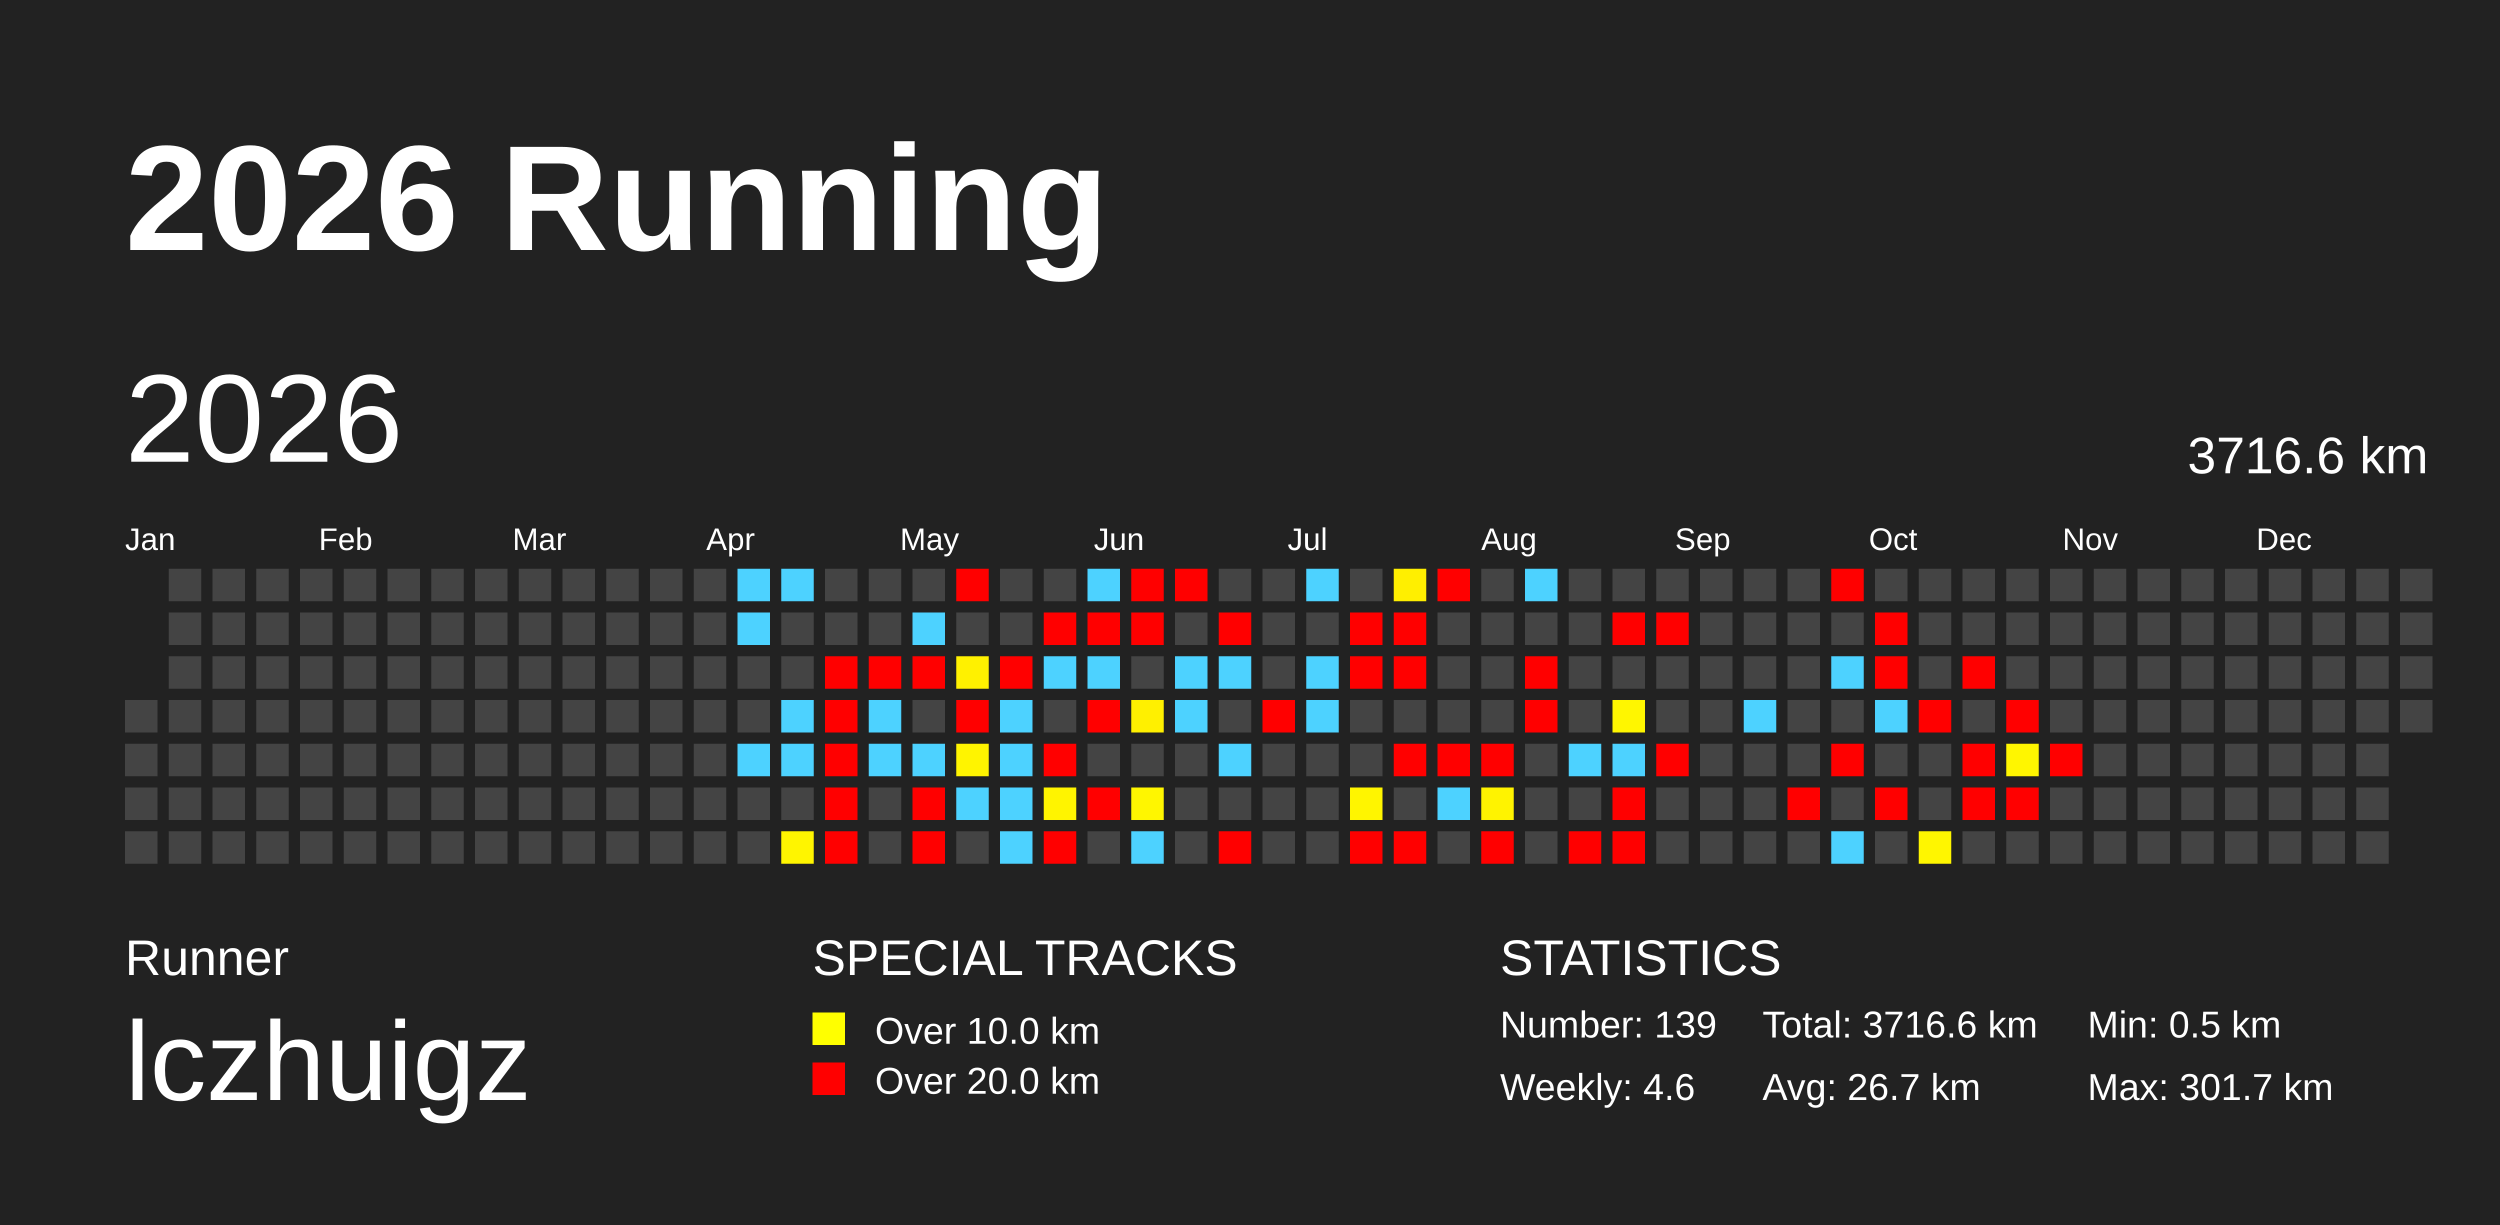
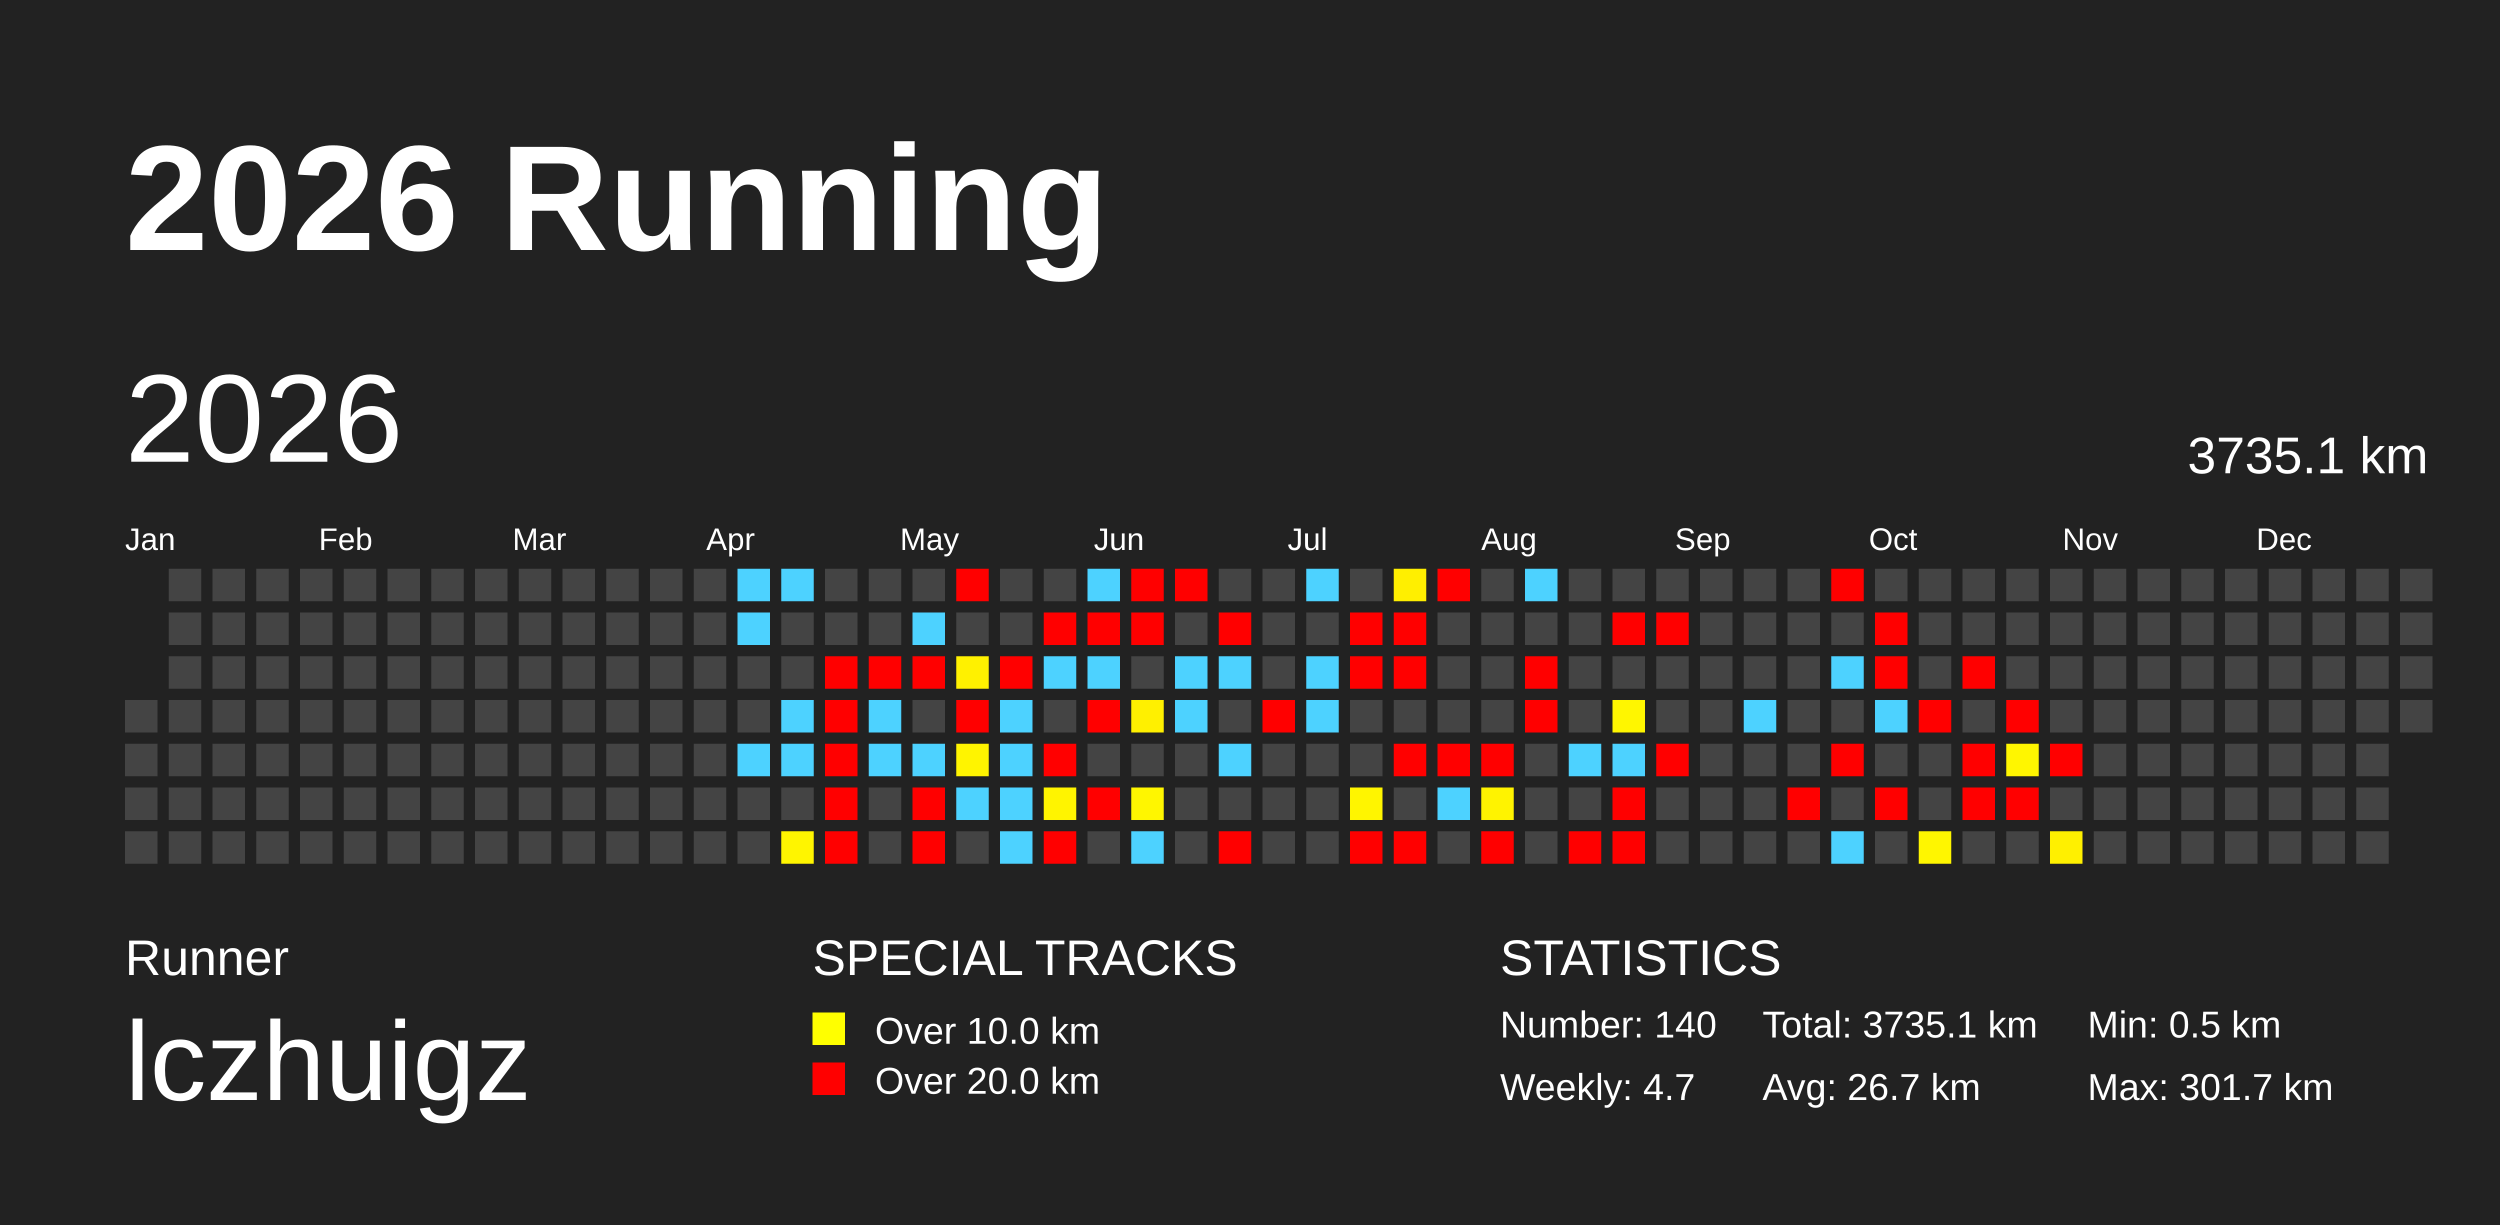
<svg xmlns="http://www.w3.org/2000/svg" baseProfile="full" height="98mm" version="1.1" viewBox="0,0,200,98" width="200mm">
  <defs>
    <pattern height="2" id="indoor-stripe" patternUnits="userSpaceOnUse" width="2">
      <line stroke="white" stroke-opacity="0.45" stroke-width="0.5" x1="0" x2="2" y1="2" y2="0" />
    </pattern>
  </defs>
  <rect fill="#222222" height="98" width="200" x="0" y="0" />
  <text fill="#FFFFFF" style="font-size:12px; font-family:Arial; font-weight:bold;" x="10" y="20">2026 Running</text>
  <text fill="#FFFFFF" style="font-size:4px; font-family:Arial" x="10" y="78">Runner</text>
  <text fill="#FFFFFF" style="font-size:9px; font-family:Arial" x="10" y="88">lczhuigz</text>
  <text fill="#FFFFFF" style="font-size:4px; font-family:Arial" x="65" y="78">SPECIAL TRACKS</text>
  <rect fill="yellow" height="2.6" width="2.6" x="65" y="81" />
  <text fill="#FFFFFF" style="font-size:3px; font-family:Arial" x="70" y="83.5">Over 10.0 km</text>
  <rect fill="red" height="2.6" width="2.6" x="65" y="85" />
  <text fill="#FFFFFF" style="font-size:3px; font-family:Arial" x="70" y="87.5">Over 20.0 km</text>
  <text fill="#FFFFFF" style="font-size:4px; font-family:Arial" x="120" y="78">STATISTICS</text>
-   <text fill="#FFFFFF" style="font-size:3px; font-family:Arial" x="120" y="83">Number: 139</text>
-   <text fill="#FFFFFF" style="font-size:3px; font-family:Arial" x="120" y="88">Weekly: 4.6</text>
-   <text fill="#FFFFFF" style="font-size:3px; font-family:Arial" x="141" y="83">Total: 3716.6 km</text>
+   <text fill="#FFFFFF" style="font-size:3px; font-family:Arial" x="120" y="83">Number: 140</text>
+   <text fill="#FFFFFF" style="font-size:3px; font-family:Arial" x="120" y="88">Weekly: 4.7</text>
+   <text fill="#FFFFFF" style="font-size:3px; font-family:Arial" x="141" y="83">Total: 3735.1 km</text>
  <text fill="#FFFFFF" style="font-size:3px; font-family:Arial" x="141" y="88">Avg: 26.7 km</text>
  <text fill="#FFFFFF" style="font-size:3px; font-family:Arial" x="167" y="83">Min: 0.5 km</text>
  <text fill="#FFFFFF" style="font-size:3px; font-family:Arial" x="167" y="88">Max: 301.7 km</text>
  <text dominant-baseline="hanging" fill="#FFFFFF" style="font-size:10.0px; font-family:Arial;" x="10" y="30">2026</text>
-   <text dominant-baseline="hanging" fill="#FFFFFF" style="font-size:4.125px; font-family:Arial;" x="175" y="35">3716.6 km</text>
+   <text dominant-baseline="hanging" fill="#FFFFFF" style="font-size:4.125px; font-family:Arial;" x="175" y="35">3735.1 km</text>
  <text fill="#FFFFFF" style="font-size:2.5px; font-family:Arial" x="10.0" y="44">Jan</text>
  <text fill="#FFFFFF" style="font-size:2.5px; font-family:Arial" x="25.5" y="44">Feb</text>
  <text fill="#FFFFFF" style="font-size:2.5px; font-family:Arial" x="41.0" y="44">Mar</text>
  <text fill="#FFFFFF" style="font-size:2.5px; font-family:Arial" x="56.5" y="44">Apr</text>
  <text fill="#FFFFFF" style="font-size:2.5px; font-family:Arial" x="72.0" y="44">May</text>
  <text fill="#FFFFFF" style="font-size:2.5px; font-family:Arial" x="87.5" y="44">Jun</text>
  <text fill="#FFFFFF" style="font-size:2.5px; font-family:Arial" x="103.0" y="44">Jul</text>
  <text fill="#FFFFFF" style="font-size:2.5px; font-family:Arial" x="118.5" y="44">Aug</text>
  <text fill="#FFFFFF" style="font-size:2.5px; font-family:Arial" x="134.0" y="44">Sep</text>
  <text fill="#FFFFFF" style="font-size:2.5px; font-family:Arial" x="149.5" y="44">Oct</text>
  <text fill="#FFFFFF" style="font-size:2.5px; font-family:Arial" x="165.0" y="44">Nov</text>
  <text fill="#FFFFFF" style="font-size:2.5px; font-family:Arial" x="180.5" y="44">Dec</text>
  <rect fill="#444444" height="2.6" width="2.6" x="10.0" y="56.0" />
  <rect fill="#444444" height="2.6" width="2.6" x="10.0" y="59.5" />
  <rect fill="#444444" height="2.6" width="2.6" x="10.0" y="63.0" />
  <rect fill="#444444" height="2.6" width="2.6" x="10.0" y="66.5" />
  <rect fill="#444444" height="2.6" width="2.6" x="13.5" y="45.5" />
  <rect fill="#444444" height="2.6" width="2.6" x="13.5" y="49.0" />
  <rect fill="#444444" height="2.6" width="2.6" x="13.5" y="52.5" />
  <rect fill="#444444" height="2.6" width="2.6" x="13.5" y="56.0" />
  <rect fill="#444444" height="2.6" width="2.6" x="13.5" y="59.5" />
  <rect fill="#444444" height="2.6" width="2.6" x="13.5" y="63.0" />
  <rect fill="#444444" height="2.6" width="2.6" x="13.5" y="66.5" />
  <rect fill="#444444" height="2.6" width="2.6" x="17.0" y="45.5" />
  <rect fill="#444444" height="2.6" width="2.6" x="17.0" y="49.0" />
  <rect fill="#444444" height="2.6" width="2.6" x="17.0" y="52.5" />
  <rect fill="#444444" height="2.6" width="2.6" x="17.0" y="56.0" />
  <rect fill="#444444" height="2.6" width="2.6" x="17.0" y="59.5" />
  <rect fill="#444444" height="2.6" width="2.6" x="17.0" y="63.0" />
  <rect fill="#444444" height="2.6" width="2.6" x="17.0" y="66.5" />
  <rect fill="#444444" height="2.6" width="2.6" x="20.5" y="45.5" />
  <rect fill="#444444" height="2.6" width="2.6" x="20.5" y="49.0" />
  <rect fill="#444444" height="2.6" width="2.6" x="20.5" y="52.5" />
  <rect fill="#444444" height="2.6" width="2.6" x="20.5" y="56.0" />
  <rect fill="#444444" height="2.6" width="2.6" x="20.5" y="59.5" />
  <rect fill="#444444" height="2.6" width="2.6" x="20.5" y="63.0" />
  <rect fill="#444444" height="2.6" width="2.6" x="20.5" y="66.5" />
  <rect fill="#444444" height="2.6" width="2.6" x="24.0" y="45.5" />
  <rect fill="#444444" height="2.6" width="2.6" x="24.0" y="49.0" />
  <rect fill="#444444" height="2.6" width="2.6" x="24.0" y="52.5" />
  <rect fill="#444444" height="2.6" width="2.6" x="24.0" y="56.0" />
  <rect fill="#444444" height="2.6" width="2.6" x="24.0" y="59.5" />
  <rect fill="#444444" height="2.6" width="2.6" x="24.0" y="63.0" />
  <rect fill="#444444" height="2.6" width="2.6" x="24.0" y="66.5" />
  <rect fill="#444444" height="2.6" width="2.6" x="27.5" y="45.5" />
  <rect fill="#444444" height="2.6" width="2.6" x="27.5" y="49.0" />
  <rect fill="#444444" height="2.6" width="2.6" x="27.5" y="52.5" />
  <rect fill="#444444" height="2.6" width="2.6" x="27.5" y="56.0" />
  <rect fill="#444444" height="2.6" width="2.6" x="27.5" y="59.5" />
  <rect fill="#444444" height="2.6" width="2.6" x="27.5" y="63.0" />
  <rect fill="#444444" height="2.6" width="2.6" x="27.5" y="66.5" />
  <rect fill="#444444" height="2.6" width="2.6" x="31.0" y="45.5" />
  <rect fill="#444444" height="2.6" width="2.6" x="31.0" y="49.0" />
  <rect fill="#444444" height="2.6" width="2.6" x="31.0" y="52.5" />
  <rect fill="#444444" height="2.6" width="2.6" x="31.0" y="56.0" />
  <rect fill="#444444" height="2.6" width="2.6" x="31.0" y="59.5" />
  <rect fill="#444444" height="2.6" width="2.6" x="31.0" y="63.0" />
  <rect fill="#444444" height="2.6" width="2.6" x="31.0" y="66.5" />
  <rect fill="#444444" height="2.6" width="2.6" x="34.5" y="45.5" />
  <rect fill="#444444" height="2.6" width="2.6" x="34.5" y="49.0" />
  <rect fill="#444444" height="2.6" width="2.6" x="34.5" y="52.5" />
  <rect fill="#444444" height="2.6" width="2.6" x="34.5" y="56.0" />
  <rect fill="#444444" height="2.6" width="2.6" x="34.5" y="59.5" />
  <rect fill="#444444" height="2.6" width="2.6" x="34.5" y="63.0" />
  <rect fill="#444444" height="2.6" width="2.6" x="34.5" y="66.5" />
  <rect fill="#444444" height="2.6" width="2.6" x="38.0" y="45.5" />
  <rect fill="#444444" height="2.6" width="2.6" x="38.0" y="49.0" />
  <rect fill="#444444" height="2.6" width="2.6" x="38.0" y="52.5" />
  <rect fill="#444444" height="2.6" width="2.6" x="38.0" y="56.0" />
  <rect fill="#444444" height="2.6" width="2.6" x="38.0" y="59.5" />
  <rect fill="#444444" height="2.6" width="2.6" x="38.0" y="63.0" />
  <rect fill="#444444" height="2.6" width="2.6" x="38.0" y="66.5" />
  <rect fill="#444444" height="2.6" width="2.6" x="41.5" y="45.5" />
  <rect fill="#444444" height="2.6" width="2.6" x="41.5" y="49.0" />
  <rect fill="#444444" height="2.6" width="2.6" x="41.5" y="52.5" />
  <rect fill="#444444" height="2.6" width="2.6" x="41.5" y="56.0" />
  <rect fill="#444444" height="2.6" width="2.6" x="41.5" y="59.5" />
  <rect fill="#444444" height="2.6" width="2.6" x="41.5" y="63.0" />
  <rect fill="#444444" height="2.6" width="2.6" x="41.5" y="66.5" />
  <rect fill="#444444" height="2.6" width="2.6" x="45.0" y="45.5" />
  <rect fill="#444444" height="2.6" width="2.6" x="45.0" y="49.0" />
  <rect fill="#444444" height="2.6" width="2.6" x="45.0" y="52.5" />
  <rect fill="#444444" height="2.6" width="2.6" x="45.0" y="56.0" />
  <rect fill="#444444" height="2.6" width="2.6" x="45.0" y="59.5" />
  <rect fill="#444444" height="2.6" width="2.6" x="45.0" y="63.0" />
  <rect fill="#444444" height="2.6" width="2.6" x="45.0" y="66.5" />
  <rect fill="#444444" height="2.6" width="2.6" x="48.5" y="45.5" />
  <rect fill="#444444" height="2.6" width="2.6" x="48.5" y="49.0" />
  <rect fill="#444444" height="2.6" width="2.6" x="48.5" y="52.5" />
  <rect fill="#444444" height="2.6" width="2.6" x="48.5" y="56.0" />
  <rect fill="#444444" height="2.6" width="2.6" x="48.5" y="59.5" />
  <rect fill="#444444" height="2.6" width="2.6" x="48.5" y="63.0" />
  <rect fill="#444444" height="2.6" width="2.6" x="48.5" y="66.5" />
  <rect fill="#444444" height="2.6" width="2.6" x="52.0" y="45.5" />
  <rect fill="#444444" height="2.6" width="2.6" x="52.0" y="49.0" />
  <rect fill="#444444" height="2.6" width="2.6" x="52.0" y="52.5" />
  <rect fill="#444444" height="2.6" width="2.6" x="52.0" y="56.0" />
  <rect fill="#444444" height="2.6" width="2.6" x="52.0" y="59.5" />
  <rect fill="#444444" height="2.6" width="2.6" x="52.0" y="63.0" />
  <rect fill="#444444" height="2.6" width="2.6" x="52.0" y="66.5" />
  <rect fill="#444444" height="2.6" width="2.6" x="55.5" y="45.5" />
  <rect fill="#444444" height="2.6" width="2.6" x="55.5" y="49.0" />
  <rect fill="#444444" height="2.6" width="2.6" x="55.5" y="52.5" />
  <rect fill="#444444" height="2.6" width="2.6" x="55.5" y="56.0" />
  <rect fill="#444444" height="2.6" width="2.6" x="55.5" y="59.5" />
  <rect fill="#444444" height="2.6" width="2.6" x="55.5" y="63.0" />
  <rect fill="#444444" height="2.6" width="2.6" x="55.5" y="66.5" />
  <rect fill="#4dd2ff" height="2.6" width="2.6" x="59.0" y="45.5" />
  <rect fill="#4dd2ff" height="2.6" width="2.6" x="59.0" y="49.0" />
  <rect fill="#444444" height="2.6" width="2.6" x="59.0" y="52.5" />
  <rect fill="#444444" height="2.6" width="2.6" x="59.0" y="56.0" />
  <rect fill="#4dd2ff" height="2.6" width="2.6" x="59.0" y="59.5" />
  <rect fill="#444444" height="2.6" width="2.6" x="59.0" y="63.0" />
  <rect fill="#444444" height="2.6" width="2.6" x="59.0" y="66.5" />
  <rect fill="#4dd2ff" height="2.6" width="2.6" x="62.5" y="45.5" />
  <rect fill="#444444" height="2.6" width="2.6" x="62.5" y="49.0" />
  <rect fill="#444444" height="2.6" width="2.6" x="62.5" y="52.5" />
  <rect fill="#4dd2ff" height="2.6" width="2.6" x="62.5" y="56.0" />
  <rect fill="#4dd2ff" height="2.6" width="2.6" x="62.5" y="59.5" />
  <rect fill="#444444" height="2.6" width="2.6" x="62.5" y="63.0" />
  <rect fill="#fff500" height="2.6" width="2.6" x="62.5" y="66.5" />
  <rect fill="#444444" height="2.6" width="2.6" x="66.0" y="45.5" />
  <rect fill="#444444" height="2.6" width="2.6" x="66.0" y="49.0" />
  <rect fill="red" height="2.6" width="2.6" x="66.0" y="52.5" />
  <rect fill="red" height="2.6" width="2.6" x="66.0" y="56.0" />
  <rect fill="red" height="2.6" width="2.6" x="66.0" y="59.5" />
  <rect fill="red" height="2.6" width="2.6" x="66.0" y="63.0" />
  <rect fill="red" height="2.6" width="2.6" x="66.0" y="66.5" />
  <rect fill="#444444" height="2.6" width="2.6" x="69.5" y="45.5" />
  <rect fill="#444444" height="2.6" width="2.6" x="69.5" y="49.0" />
  <rect fill="red" height="2.6" width="2.6" x="69.5" y="52.5" />
  <rect fill="#4dd2ff" height="2.6" width="2.6" x="69.5" y="56.0" />
  <rect fill="#4dd2ff" height="2.6" width="2.6" x="69.5" y="59.5" />
  <rect fill="#444444" height="2.6" width="2.6" x="69.5" y="63.0" />
  <rect fill="#444444" height="2.6" width="2.6" x="69.5" y="66.5" />
  <rect fill="#444444" height="2.6" width="2.6" x="73.0" y="45.5" />
  <rect fill="#4dd2ff" height="2.6" width="2.6" x="73.0" y="49.0" />
  <rect fill="red" height="2.6" width="2.6" x="73.0" y="52.5" />
  <rect fill="#444444" height="2.6" width="2.6" x="73.0" y="56.0" />
  <rect fill="#4dd2ff" height="2.6" width="2.6" x="73.0" y="59.5" />
  <rect fill="red" height="2.6" width="2.6" x="73.0" y="63.0" />
  <rect fill="red" height="2.6" width="2.6" x="73.0" y="66.5" />
  <rect fill="red" height="2.6" width="2.6" x="76.5" y="45.5" />
  <rect fill="#444444" height="2.6" width="2.6" x="76.5" y="49.0" />
  <rect fill="#fff100" height="2.6" width="2.6" x="76.5" y="52.5" />
  <rect fill="red" height="2.6" width="2.6" x="76.5" y="56.0" />
  <rect fill="#fff400" height="2.6" width="2.6" x="76.5" y="59.5" />
  <rect fill="#4dd2ff" height="2.6" width="2.6" x="76.5" y="63.0" />
  <rect fill="#444444" height="2.6" width="2.6" x="76.5" y="66.5" />
  <rect fill="#444444" height="2.6" width="2.6" x="80.0" y="45.5" />
  <rect fill="#444444" height="2.6" width="2.6" x="80.0" y="49.0" />
  <rect fill="red" height="2.6" width="2.6" x="80.0" y="52.5" />
  <rect fill="#4dd2ff" height="2.6" width="2.6" x="80.0" y="56.0" />
  <rect fill="#4dd2ff" height="2.6" width="2.6" x="80.0" y="59.5" />
  <rect fill="#4dd2ff" height="2.6" width="2.6" x="80.0" y="63.0" />
  <rect fill="#4dd2ff" height="2.6" width="2.6" x="80.0" y="66.5" />
  <rect fill="#444444" height="2.6" width="2.6" x="83.5" y="45.5" />
  <rect fill="red" height="2.6" width="2.6" x="83.5" y="49.0" />
  <rect fill="#4dd2ff" height="2.6" width="2.6" x="83.5" y="52.5" />
  <rect fill="#444444" height="2.6" width="2.6" x="83.5" y="56.0" />
  <rect fill="red" height="2.6" width="2.6" x="83.5" y="59.5" />
  <rect fill="#fff400" height="2.6" width="2.6" x="83.5" y="63.0" />
  <rect fill="red" height="2.6" width="2.6" x="83.5" y="66.5" />
  <rect fill="#4dd2ff" height="2.6" width="2.6" x="87.0" y="45.5" />
  <rect fill="red" height="2.6" width="2.6" x="87.0" y="49.0" />
  <rect fill="#4dd2ff" height="2.6" width="2.6" x="87.0" y="52.5" />
  <rect fill="red" height="2.6" width="2.6" x="87.0" y="56.0" />
  <rect fill="#444444" height="2.6" width="2.6" x="87.0" y="59.5" />
  <rect fill="red" height="2.6" width="2.6" x="87.0" y="63.0" />
  <rect fill="#444444" height="2.6" width="2.6" x="87.0" y="66.5" />
  <rect fill="red" height="2.6" width="2.6" x="90.5" y="45.5" />
  <rect fill="red" height="2.6" width="2.6" x="90.5" y="49.0" />
  <rect fill="#444444" height="2.6" width="2.6" x="90.5" y="52.5" />
  <rect fill="#fff000" height="2.6" width="2.6" x="90.5" y="56.0" />
  <rect fill="#444444" height="2.6" width="2.6" x="90.5" y="59.5" />
  <rect fill="#fff600" height="2.6" width="2.6" x="90.5" y="63.0" />
  <rect fill="#4dd2ff" height="2.6" width="2.6" x="90.5" y="66.5" />
  <rect fill="red" height="2.6" width="2.6" x="94.0" y="45.5" />
  <rect fill="#444444" height="2.6" width="2.6" x="94.0" y="49.0" />
  <rect fill="#4dd2ff" height="2.6" width="2.6" x="94.0" y="52.5" />
  <rect fill="#4dd2ff" height="2.6" width="2.6" x="94.0" y="56.0" />
  <rect fill="#444444" height="2.6" width="2.6" x="94.0" y="59.5" />
  <rect fill="#444444" height="2.6" width="2.6" x="94.0" y="63.0" />
  <rect fill="#444444" height="2.6" width="2.6" x="94.0" y="66.5" />
  <rect fill="#444444" height="2.6" width="2.6" x="97.5" y="45.5" />
  <rect fill="red" height="2.6" width="2.6" x="97.5" y="49.0" />
  <rect fill="#4dd2ff" height="2.6" width="2.6" x="97.5" y="52.5" />
  <rect fill="#444444" height="2.6" width="2.6" x="97.5" y="56.0" />
  <rect fill="#4dd2ff" height="2.6" width="2.6" x="97.5" y="59.5" />
  <rect fill="#444444" height="2.6" width="2.6" x="97.5" y="63.0" />
  <rect fill="red" height="2.6" width="2.6" x="97.5" y="66.5" />
  <rect fill="#444444" height="2.6" width="2.6" x="101.0" y="45.5" />
  <rect fill="#444444" height="2.6" width="2.6" x="101.0" y="49.0" />
  <rect fill="#444444" height="2.6" width="2.6" x="101.0" y="52.5" />
  <rect fill="red" height="2.6" width="2.6" x="101.0" y="56.0" />
  <rect fill="#444444" height="2.6" width="2.6" x="101.0" y="59.5" />
  <rect fill="#444444" height="2.6" width="2.6" x="101.0" y="63.0" />
  <rect fill="#444444" height="2.6" width="2.6" x="101.0" y="66.5" />
  <rect fill="#4dd2ff" height="2.6" width="2.6" x="104.5" y="45.5" />
  <rect fill="#444444" height="2.6" width="2.6" x="104.5" y="49.0" />
  <rect fill="#4dd2ff" height="2.6" width="2.6" x="104.5" y="52.5" />
  <rect fill="#4dd2ff" height="2.6" width="2.6" x="104.5" y="56.0" />
  <rect fill="#444444" height="2.6" width="2.6" x="104.5" y="59.5" />
  <rect fill="#444444" height="2.6" width="2.6" x="104.5" y="63.0" />
  <rect fill="#444444" height="2.6" width="2.6" x="104.5" y="66.5" />
  <rect fill="#444444" height="2.6" width="2.6" x="108.0" y="45.5" />
  <rect fill="red" height="2.6" width="2.6" x="108.0" y="49.0" />
  <rect fill="red" height="2.6" width="2.6" x="108.0" y="52.5" />
  <rect fill="#444444" height="2.6" width="2.6" x="108.0" y="56.0" />
  <rect fill="#444444" height="2.6" width="2.6" x="108.0" y="59.5" />
  <rect fill="#fff500" height="2.6" width="2.6" x="108.0" y="63.0" />
  <rect fill="red" height="2.6" width="2.6" x="108.0" y="66.5" />
  <rect fill="#ffef00" height="2.6" width="2.6" x="111.5" y="45.5" />
  <rect fill="red" height="2.6" width="2.6" x="111.5" y="49.0" />
  <rect fill="red" height="2.6" width="2.6" x="111.5" y="52.5" />
  <rect fill="#444444" height="2.6" width="2.6" x="111.5" y="56.0" />
  <rect fill="red" height="2.6" width="2.6" x="111.5" y="59.5" />
  <rect fill="#444444" height="2.6" width="2.6" x="111.5" y="63.0" />
  <rect fill="red" height="2.6" width="2.6" x="111.5" y="66.5" />
  <rect fill="red" height="2.6" width="2.6" x="115.0" y="45.5" />
  <rect fill="#444444" height="2.6" width="2.6" x="115.0" y="49.0" />
  <rect fill="#444444" height="2.6" width="2.6" x="115.0" y="52.5" />
  <rect fill="#444444" height="2.6" width="2.6" x="115.0" y="56.0" />
  <rect fill="red" height="2.6" width="2.6" x="115.0" y="59.5" />
  <rect fill="#4dd2ff" height="2.6" width="2.6" x="115.0" y="63.0" />
  <rect fill="#444444" height="2.6" width="2.6" x="115.0" y="66.5" />
  <rect fill="#444444" height="2.6" width="2.6" x="118.5" y="45.5" />
  <rect fill="#444444" height="2.6" width="2.6" x="118.5" y="49.0" />
  <rect fill="#444444" height="2.6" width="2.6" x="118.5" y="52.5" />
  <rect fill="#444444" height="2.6" width="2.6" x="118.5" y="56.0" />
  <rect fill="red" height="2.6" width="2.6" x="118.5" y="59.5" />
  <rect fill="#fff300" height="2.6" width="2.6" x="118.5" y="63.0" />
  <rect fill="red" height="2.6" width="2.6" x="118.5" y="66.5" />
  <rect fill="#4dd2ff" height="2.6" width="2.6" x="122.0" y="45.5" />
  <rect fill="#444444" height="2.6" width="2.6" x="122.0" y="49.0" />
  <rect fill="red" height="2.6" width="2.6" x="122.0" y="52.5" />
  <rect fill="red" height="2.6" width="2.6" x="122.0" y="56.0" />
  <rect fill="#444444" height="2.6" width="2.6" x="122.0" y="59.5" />
  <rect fill="#444444" height="2.6" width="2.6" x="122.0" y="63.0" />
  <rect fill="#444444" height="2.6" width="2.6" x="122.0" y="66.5" />
  <rect fill="#444444" height="2.6" width="2.6" x="125.5" y="45.5" />
  <rect fill="#444444" height="2.6" width="2.6" x="125.5" y="49.0" />
  <rect fill="#444444" height="2.6" width="2.6" x="125.5" y="52.5" />
  <rect fill="#444444" height="2.6" width="2.6" x="125.5" y="56.0" />
  <rect fill="#4dd2ff" height="2.6" width="2.6" x="125.5" y="59.5" />
  <rect fill="#444444" height="2.6" width="2.6" x="125.5" y="63.0" />
  <rect fill="red" height="2.6" width="2.6" x="125.5" y="66.5" />
  <rect fill="#444444" height="2.6" width="2.6" x="129.0" y="45.5" />
  <rect fill="red" height="2.6" width="2.6" x="129.0" y="49.0" />
  <rect fill="#444444" height="2.6" width="2.6" x="129.0" y="52.5" />
  <rect fill="#fff600" height="2.6" width="2.6" x="129.0" y="56.0" />
  <rect fill="#4dd2ff" height="2.6" width="2.6" x="129.0" y="59.5" />
  <rect fill="red" height="2.6" width="2.6" x="129.0" y="63.0" />
  <rect fill="red" height="2.6" width="2.6" x="129.0" y="66.5" />
  <rect fill="#444444" height="2.6" width="2.6" x="132.5" y="45.5" />
  <rect fill="red" height="2.6" width="2.6" x="132.5" y="49.0" />
  <rect fill="#444444" height="2.6" width="2.6" x="132.5" y="52.5" />
  <rect fill="#444444" height="2.6" width="2.6" x="132.5" y="56.0" />
  <rect fill="red" height="2.6" width="2.6" x="132.5" y="59.5" />
  <rect fill="#444444" height="2.6" width="2.6" x="132.5" y="63.0" />
  <rect fill="#444444" height="2.6" width="2.6" x="132.5" y="66.5" />
  <rect fill="#444444" height="2.6" width="2.6" x="136.0" y="45.5" />
  <rect fill="#444444" height="2.6" width="2.6" x="136.0" y="49.0" />
  <rect fill="#444444" height="2.6" width="2.6" x="136.0" y="52.5" />
  <rect fill="#444444" height="2.6" width="2.6" x="136.0" y="56.0" />
  <rect fill="#444444" height="2.6" width="2.6" x="136.0" y="59.5" />
  <rect fill="#444444" height="2.6" width="2.6" x="136.0" y="63.0" />
  <rect fill="#444444" height="2.6" width="2.6" x="136.0" y="66.5" />
  <rect fill="#444444" height="2.6" width="2.6" x="139.5" y="45.5" />
  <rect fill="#444444" height="2.6" width="2.6" x="139.5" y="49.0" />
  <rect fill="#444444" height="2.6" width="2.6" x="139.5" y="52.5" />
  <rect fill="#4dd2ff" height="2.6" width="2.6" x="139.5" y="56.0" />
  <rect fill="#444444" height="2.6" width="2.6" x="139.5" y="59.5" />
  <rect fill="#444444" height="2.6" width="2.6" x="139.5" y="63.0" />
  <rect fill="#444444" height="2.6" width="2.6" x="139.5" y="66.5" />
  <rect fill="#444444" height="2.6" width="2.6" x="143.0" y="45.5" />
  <rect fill="#444444" height="2.6" width="2.6" x="143.0" y="49.0" />
  <rect fill="#444444" height="2.6" width="2.6" x="143.0" y="52.5" />
  <rect fill="#444444" height="2.6" width="2.6" x="143.0" y="56.0" />
  <rect fill="#444444" height="2.6" width="2.6" x="143.0" y="59.5" />
  <rect fill="red" height="2.6" width="2.6" x="143.0" y="63.0" />
  <rect fill="#444444" height="2.6" width="2.6" x="143.0" y="66.5" />
  <rect fill="red" height="2.6" width="2.6" x="146.5" y="45.5" />
  <rect fill="#444444" height="2.6" width="2.6" x="146.5" y="49.0" />
  <rect fill="#4dd2ff" height="2.6" width="2.6" x="146.5" y="52.5" />
  <rect fill="#444444" height="2.6" width="2.6" x="146.5" y="56.0" />
  <rect fill="red" height="2.6" width="2.6" x="146.5" y="59.5" />
  <rect fill="#444444" height="2.6" width="2.6" x="146.5" y="63.0" />
  <rect fill="#4dd2ff" height="2.6" width="2.6" x="146.5" y="66.5" />
  <rect fill="#444444" height="2.6" width="2.6" x="150.0" y="45.5" />
  <rect fill="red" height="2.6" width="2.6" x="150.0" y="49.0" />
  <rect fill="red" height="2.6" width="2.6" x="150.0" y="52.5" />
  <rect fill="#4dd2ff" height="2.6" width="2.6" x="150.0" y="56.0" />
  <rect fill="#444444" height="2.6" width="2.6" x="150.0" y="59.5" />
  <rect fill="red" height="2.6" width="2.6" x="150.0" y="63.0" />
  <rect fill="#444444" height="2.6" width="2.6" x="150.0" y="66.5" />
  <rect fill="#444444" height="2.6" width="2.6" x="153.5" y="45.5" />
  <rect fill="#444444" height="2.6" width="2.6" x="153.5" y="49.0" />
  <rect fill="#444444" height="2.6" width="2.6" x="153.5" y="52.5" />
  <rect fill="red" height="2.6" width="2.6" x="153.5" y="56.0" />
  <rect fill="#444444" height="2.6" width="2.6" x="153.5" y="59.5" />
  <rect fill="#444444" height="2.6" width="2.6" x="153.5" y="63.0" />
  <rect fill="#fff600" height="2.6" width="2.6" x="153.5" y="66.5" />
  <rect fill="#444444" height="2.6" width="2.6" x="157.0" y="45.5" />
  <rect fill="#444444" height="2.6" width="2.6" x="157.0" y="49.0" />
  <rect fill="red" height="2.6" width="2.6" x="157.0" y="52.5" />
  <rect fill="#444444" height="2.6" width="2.6" x="157.0" y="56.0" />
  <rect fill="red" height="2.6" width="2.6" x="157.0" y="59.5" />
  <rect fill="red" height="2.6" width="2.6" x="157.0" y="63.0" />
  <rect fill="#444444" height="2.6" width="2.6" x="157.0" y="66.5" />
  <rect fill="#444444" height="2.6" width="2.6" x="160.5" y="45.5" />
  <rect fill="#444444" height="2.6" width="2.6" x="160.5" y="49.0" />
  <rect fill="#444444" height="2.6" width="2.6" x="160.5" y="52.5" />
  <rect fill="red" height="2.6" width="2.6" x="160.5" y="56.0" />
  <rect fill="#fff600" height="2.6" width="2.6" x="160.5" y="59.5" />
  <rect fill="red" height="2.6" width="2.6" x="160.5" y="63.0" />
  <rect fill="#444444" height="2.6" width="2.6" x="160.5" y="66.5" />
  <rect fill="#444444" height="2.6" width="2.6" x="164.0" y="45.5" />
  <rect fill="#444444" height="2.6" width="2.6" x="164.0" y="49.0" />
  <rect fill="#444444" height="2.6" width="2.6" x="164.0" y="52.5" />
  <rect fill="#444444" height="2.6" width="2.6" x="164.0" y="56.0" />
  <rect fill="red" height="2.6" width="2.6" x="164.0" y="59.5" />
  <rect fill="#444444" height="2.6" width="2.6" x="164.0" y="63.0" />
-   <rect fill="#444444" height="2.6" width="2.6" x="164.0" y="66.5" />
+   <rect fill="#fff000" height="2.6" width="2.6" x="164.0" y="66.5" />
  <rect fill="#444444" height="2.6" width="2.6" x="167.5" y="45.5" />
  <rect fill="#444444" height="2.6" width="2.6" x="167.5" y="49.0" />
  <rect fill="#444444" height="2.6" width="2.6" x="167.5" y="52.5" />
  <rect fill="#444444" height="2.6" width="2.6" x="167.5" y="56.0" />
  <rect fill="#444444" height="2.6" width="2.6" x="167.5" y="59.5" />
  <rect fill="#444444" height="2.6" width="2.6" x="167.5" y="63.0" />
  <rect fill="#444444" height="2.6" width="2.6" x="167.5" y="66.5" />
  <rect fill="#444444" height="2.6" width="2.6" x="171.0" y="45.5" />
  <rect fill="#444444" height="2.6" width="2.6" x="171.0" y="49.0" />
  <rect fill="#444444" height="2.6" width="2.6" x="171.0" y="52.5" />
  <rect fill="#444444" height="2.6" width="2.6" x="171.0" y="56.0" />
  <rect fill="#444444" height="2.6" width="2.6" x="171.0" y="59.5" />
  <rect fill="#444444" height="2.6" width="2.6" x="171.0" y="63.0" />
  <rect fill="#444444" height="2.6" width="2.6" x="171.0" y="66.5" />
  <rect fill="#444444" height="2.6" width="2.6" x="174.5" y="45.5" />
  <rect fill="#444444" height="2.6" width="2.6" x="174.5" y="49.0" />
  <rect fill="#444444" height="2.6" width="2.6" x="174.5" y="52.5" />
  <rect fill="#444444" height="2.6" width="2.6" x="174.5" y="56.0" />
  <rect fill="#444444" height="2.6" width="2.6" x="174.5" y="59.5" />
  <rect fill="#444444" height="2.6" width="2.6" x="174.5" y="63.0" />
  <rect fill="#444444" height="2.6" width="2.6" x="174.5" y="66.5" />
  <rect fill="#444444" height="2.6" width="2.6" x="178.0" y="45.5" />
  <rect fill="#444444" height="2.6" width="2.6" x="178.0" y="49.0" />
  <rect fill="#444444" height="2.6" width="2.6" x="178.0" y="52.5" />
  <rect fill="#444444" height="2.6" width="2.6" x="178.0" y="56.0" />
  <rect fill="#444444" height="2.6" width="2.6" x="178.0" y="59.5" />
  <rect fill="#444444" height="2.6" width="2.6" x="178.0" y="63.0" />
  <rect fill="#444444" height="2.6" width="2.6" x="178.0" y="66.5" />
  <rect fill="#444444" height="2.6" width="2.6" x="181.5" y="45.5" />
  <rect fill="#444444" height="2.6" width="2.6" x="181.5" y="49.0" />
  <rect fill="#444444" height="2.6" width="2.6" x="181.5" y="52.5" />
  <rect fill="#444444" height="2.6" width="2.6" x="181.5" y="56.0" />
  <rect fill="#444444" height="2.6" width="2.6" x="181.5" y="59.5" />
  <rect fill="#444444" height="2.6" width="2.6" x="181.5" y="63.0" />
  <rect fill="#444444" height="2.6" width="2.6" x="181.5" y="66.5" />
  <rect fill="#444444" height="2.6" width="2.6" x="185.0" y="45.5" />
  <rect fill="#444444" height="2.6" width="2.6" x="185.0" y="49.0" />
  <rect fill="#444444" height="2.6" width="2.6" x="185.0" y="52.5" />
  <rect fill="#444444" height="2.6" width="2.6" x="185.0" y="56.0" />
  <rect fill="#444444" height="2.6" width="2.6" x="185.0" y="59.5" />
  <rect fill="#444444" height="2.6" width="2.6" x="185.0" y="63.0" />
  <rect fill="#444444" height="2.6" width="2.6" x="185.0" y="66.5" />
  <rect fill="#444444" height="2.6" width="2.6" x="188.5" y="45.5" />
  <rect fill="#444444" height="2.6" width="2.6" x="188.5" y="49.0" />
  <rect fill="#444444" height="2.6" width="2.6" x="188.5" y="52.5" />
  <rect fill="#444444" height="2.6" width="2.6" x="188.5" y="56.0" />
  <rect fill="#444444" height="2.6" width="2.6" x="188.5" y="59.5" />
  <rect fill="#444444" height="2.6" width="2.6" x="188.5" y="63.0" />
  <rect fill="#444444" height="2.6" width="2.6" x="188.5" y="66.5" />
  <rect fill="#444444" height="2.6" width="2.6" x="192.0" y="45.5" />
  <rect fill="#444444" height="2.6" width="2.6" x="192.0" y="49.0" />
  <rect fill="#444444" height="2.6" width="2.6" x="192.0" y="52.5" />
  <rect fill="#444444" height="2.6" width="2.6" x="192.0" y="56.0" />
</svg>
